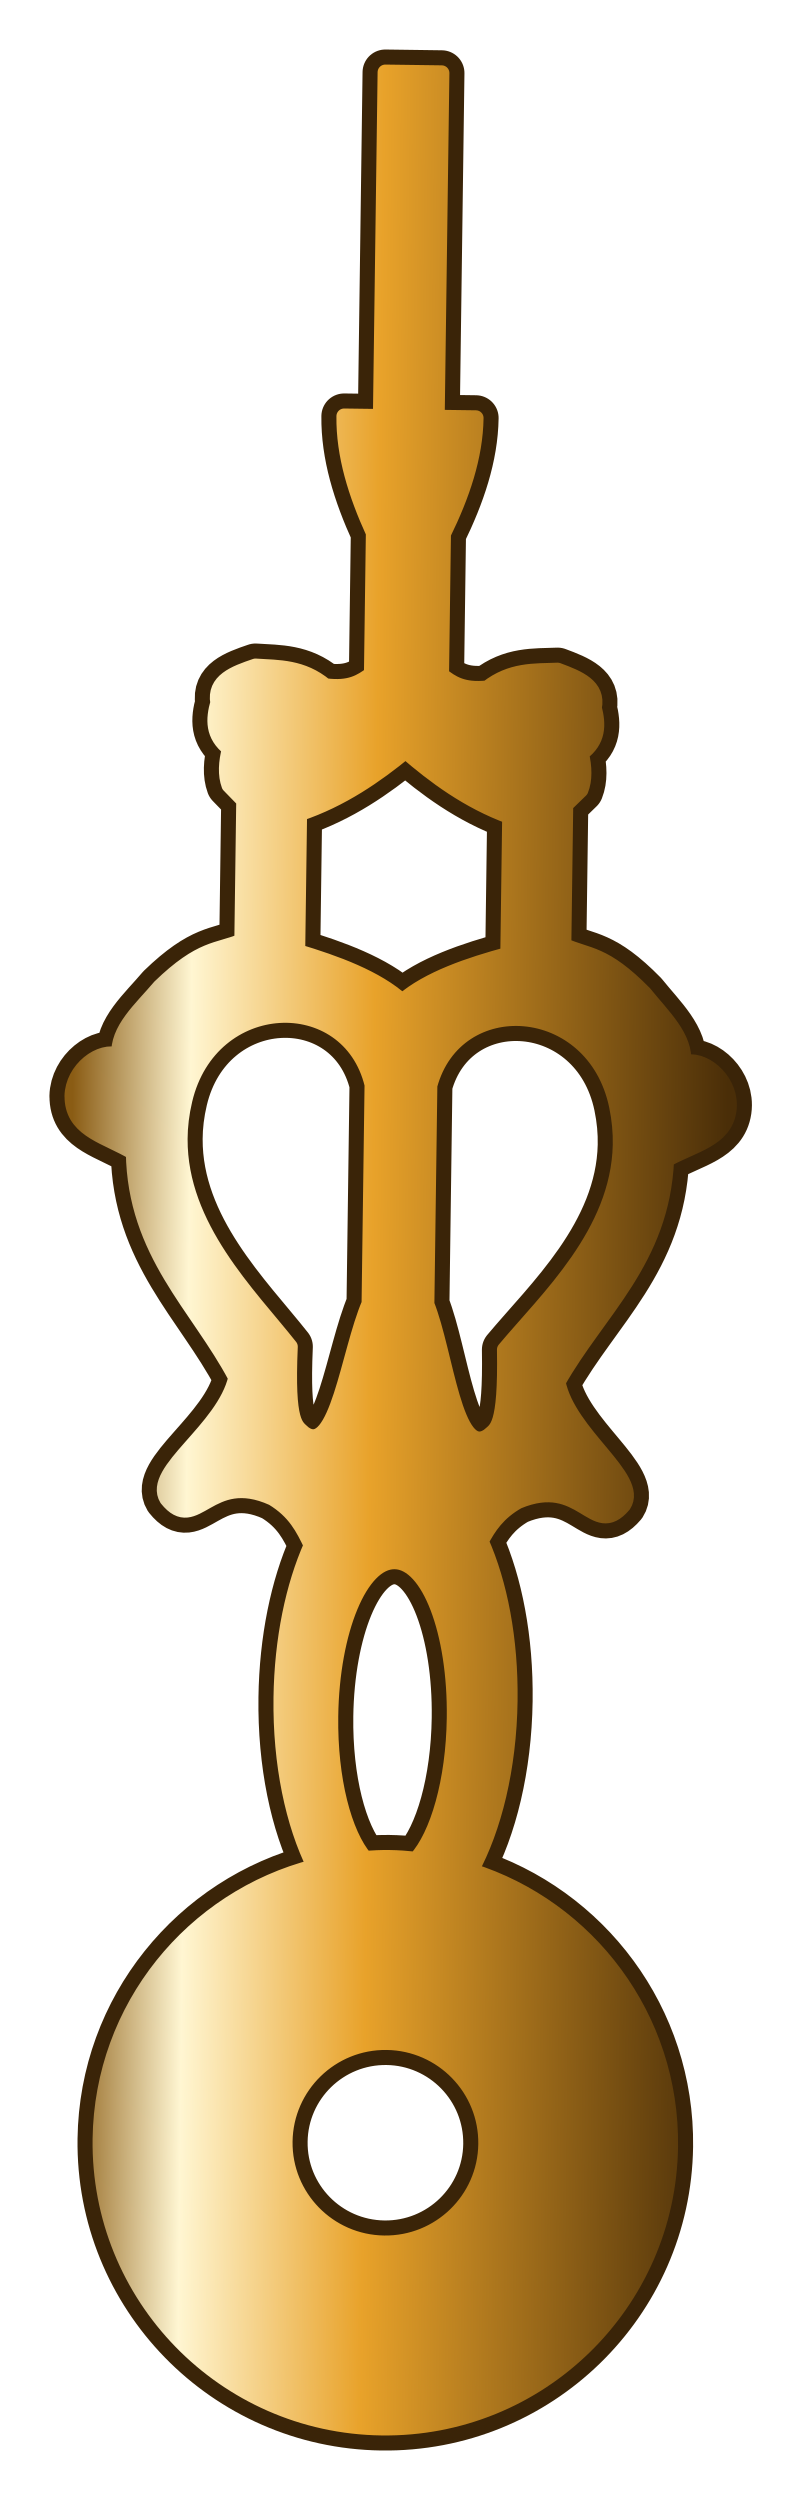
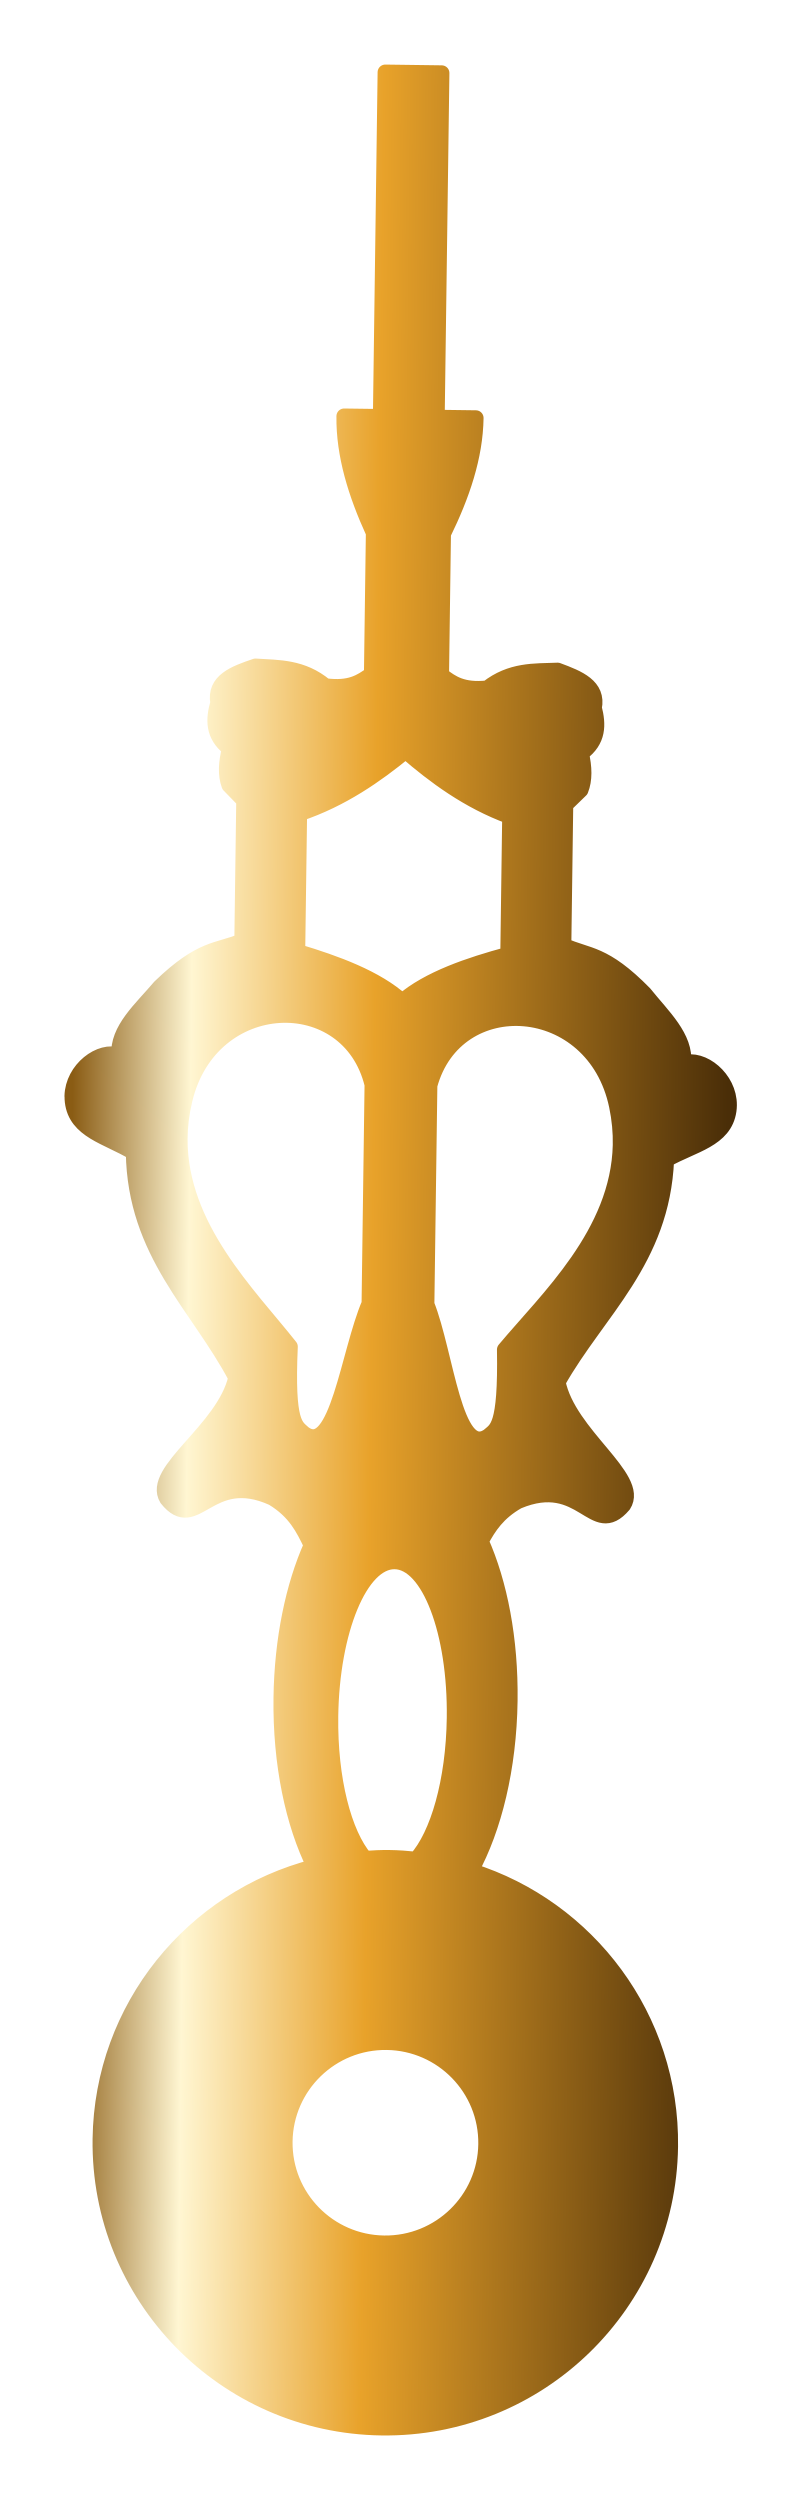
<svg xmlns="http://www.w3.org/2000/svg" width="59.911" height="186.876" viewBox="-28.805 -160.977 59.911 186.876" data-tip="155.576628">
  <defs>
    <linearGradient id="gold" gradientUnits="objectBoundingBox" x1="0" y1="0" x2="1" y2="0">
      <stop offset="0" stop-color="#8a5c14" />
      <stop offset="0.18" stop-color="#fff6d2" />
      <stop offset="0.46" stop-color="#e8a22a" />
      <stop offset="1" stop-color="#4a2e08" />
    </linearGradient>
  </defs>
  <g transform="rotate(0.7811353) translate(-200 -200)">
-     <path d="m175.52 121.29c-8.4e-4 0.135 7e-3 0.27 0.025 0.408 0.285 2.178 2.617 2.575 4.612 3.733 0.217 7.547 4.973 11.388 7.886 16.729-0.842 3.93-6.329 7.069-5.033 9.122 2.213 2.687 3.092-2.261 7.899-0.166 1.696 0.994 2.315 2.232 2.943 3.491-1.312 3.057-2.102 7.053-2.102 11.428 0 4.957 1.027 9.429 2.663 12.601-9.06 2.456-15.735 10.731-15.735 20.563 0 11.765 9.55 21.302 21.315 21.302s21.302-9.538 21.302-21.302c0-9.638-6.404-17.791-15.187-20.423 1.679-3.179 2.739-7.71 2.739-12.741 0-4.605-0.882-8.789-2.319-11.9 0.564-1.093 1.231-2.151 2.714-3.019 4.807-2.096 5.686 2.853 7.899 0.166 1.296-2.053-4.191-5.192-5.033-9.122 2.914-5.34 7.67-9.182 7.886-16.729 1.995-1.158 4.327-1.555 4.612-3.733 0.018-0.138 0.026-0.273 0.025-0.408-0.013-2.015-2.064-3.594-3.466-3.096 0.189-1.918-1.616-3.501-2.981-5.16-3.078-3.058-4.265-2.714-6.09-3.516v-10.511l1.121-1.121c0.294-0.765 0.254-1.7 0-2.739 1.296-0.972 1.253-2.17 0.917-3.414 0.315-1.63-1.199-2.209-2.765-2.765-1.745 0.088-3.492-0.006-5.236 1.401-1.861 0.221-2.667-0.346-3.453-0.93v-10.562c1.371-2.896 2.316-5.793 2.319-8.689h-2.905v-25.749h-4.217l-1e-5 25.749h-2.727c3e-3 2.896 0.948 5.793 2.319 8.689v10.562c-0.786 0.584-1.592 1.152-3.453 0.93-1.745-1.408-3.492-1.313-5.236-1.401-1.566 0.556-3.079 1.135-2.765 2.765-0.335 1.244-0.378 2.442 0.917 3.414-0.254 1.039-0.294 1.974-1e-5 2.739l1.121 1.121v10.511c-1.825 0.803-3.012 0.458-6.09 3.516-1.365 1.659-3.17 3.242-2.981 5.16-1.401-0.498-3.453 1.081-3.466 3.096zm8.09 3.096c-9e-3 -0.942 0.093-1.921 0.319-2.93 1.809-8.097 12.143-8.587 14.002-1.338l1e-5 16.372c-1.508 3.65-2.258 11.491-4.739 9.785-0.617-0.566-1.313-0.615-1.134-6.485-3.122-3.842-8.387-8.811-8.447-15.403zm8.6-14.129v-10.32c3.139-1.099 5.71-2.951 7.874-4.778 2.162 1.825 4.725 3.68 7.861 4.778v10.32c-2.84 0.81-5.931 1.887-7.861 3.606-1.929-1.72-5.032-2.795-7.874-3.606zm0.268 88.943c0-4.149 3.368-7.517 7.517-7.517s7.517 3.368 7.517 7.517-3.368 7.504-7.517 7.504-7.517-3.355-7.517-7.504zm2.981-31.826c0-6.422 2.08-11.632 4.638-11.632s4.625 5.21 4.625 11.632c0 4.719-1.12 8.786-2.727 10.613-0.659-0.061-1.325-0.102-2-0.102-0.61 0-1.212 0.039-1.809 0.089-1.606-1.832-2.727-5.888-2.727-10.6zm6.765-30.883 2e-5 -16.372c1.859-7.25 12.193-6.76 14.002 1.338 0.225 1.01 0.327 1.989 0.319 2.93-0.06 6.592-5.325 11.562-8.447 15.403 0.179 5.87-0.517 5.919-1.134 6.485-2.482 1.706-3.232-6.135-4.739-9.785z" fill="none" stroke="#3a2408" stroke-width="3.4" stroke-linejoin="round" stroke-linecap="round" fill-rule="evenodd" />
    <path d="m175.52 121.29c-8.4e-4 0.135 7e-3 0.27 0.025 0.408 0.285 2.178 2.617 2.575 4.612 3.733 0.217 7.547 4.973 11.388 7.886 16.729-0.842 3.93-6.329 7.069-5.033 9.122 2.213 2.687 3.092-2.261 7.899-0.166 1.696 0.994 2.315 2.232 2.943 3.491-1.312 3.057-2.102 7.053-2.102 11.428 0 4.957 1.027 9.429 2.663 12.601-9.06 2.456-15.735 10.731-15.735 20.563 0 11.765 9.55 21.302 21.315 21.302s21.302-9.538 21.302-21.302c0-9.638-6.404-17.791-15.187-20.423 1.679-3.179 2.739-7.71 2.739-12.741 0-4.605-0.882-8.789-2.319-11.9 0.564-1.093 1.231-2.151 2.714-3.019 4.807-2.096 5.686 2.853 7.899 0.166 1.296-2.053-4.191-5.192-5.033-9.122 2.914-5.34 7.67-9.182 7.886-16.729 1.995-1.158 4.327-1.555 4.612-3.733 0.018-0.138 0.026-0.273 0.025-0.408-0.013-2.015-2.064-3.594-3.466-3.096 0.189-1.918-1.616-3.501-2.981-5.16-3.078-3.058-4.265-2.714-6.09-3.516v-10.511l1.121-1.121c0.294-0.765 0.254-1.7 0-2.739 1.296-0.972 1.253-2.17 0.917-3.414 0.315-1.63-1.199-2.209-2.765-2.765-1.745 0.088-3.492-0.006-5.236 1.401-1.861 0.221-2.667-0.346-3.453-0.93v-10.562c1.371-2.896 2.316-5.793 2.319-8.689h-2.905v-25.749h-4.217l-1e-5 25.749h-2.727c3e-3 2.896 0.948 5.793 2.319 8.689v10.562c-0.786 0.584-1.592 1.152-3.453 0.93-1.745-1.408-3.492-1.313-5.236-1.401-1.566 0.556-3.079 1.135-2.765 2.765-0.335 1.244-0.378 2.442 0.917 3.414-0.254 1.039-0.294 1.974-1e-5 2.739l1.121 1.121v10.511c-1.825 0.803-3.012 0.458-6.09 3.516-1.365 1.659-3.17 3.242-2.981 5.16-1.401-0.498-3.453 1.081-3.466 3.096zm8.09 3.096c-9e-3 -0.942 0.093-1.921 0.319-2.93 1.809-8.097 12.143-8.587 14.002-1.338l1e-5 16.372c-1.508 3.65-2.258 11.491-4.739 9.785-0.617-0.566-1.313-0.615-1.134-6.485-3.122-3.842-8.387-8.811-8.447-15.403zm8.6-14.129v-10.32c3.139-1.099 5.71-2.951 7.874-4.778 2.162 1.825 4.725 3.68 7.861 4.778v10.32c-2.84 0.81-5.931 1.887-7.861 3.606-1.929-1.72-5.032-2.795-7.874-3.606zm0.268 88.943c0-4.149 3.368-7.517 7.517-7.517s7.517 3.368 7.517 7.517-3.368 7.504-7.517 7.504-7.517-3.355-7.517-7.504zm2.981-31.826c0-6.422 2.08-11.632 4.638-11.632s4.625 5.21 4.625 11.632c0 4.719-1.12 8.786-2.727 10.613-0.659-0.061-1.325-0.102-2-0.102-0.61 0-1.212 0.039-1.809 0.089-1.606-1.832-2.727-5.888-2.727-10.6zm6.765-30.883 2e-5 -16.372c1.859-7.25 12.193-6.76 14.002 1.338 0.225 1.01 0.327 1.989 0.319 2.93-0.06 6.592-5.325 11.562-8.447 15.403 0.179 5.87-0.517 5.919-1.134 6.485-2.482 1.706-3.232-6.135-4.739-9.785z" fill="url(#gold)" stroke="url(#gold)" stroke-width="1.15" stroke-linejoin="round" stroke-linecap="round" fill-rule="evenodd" />
  </g>
</svg>
